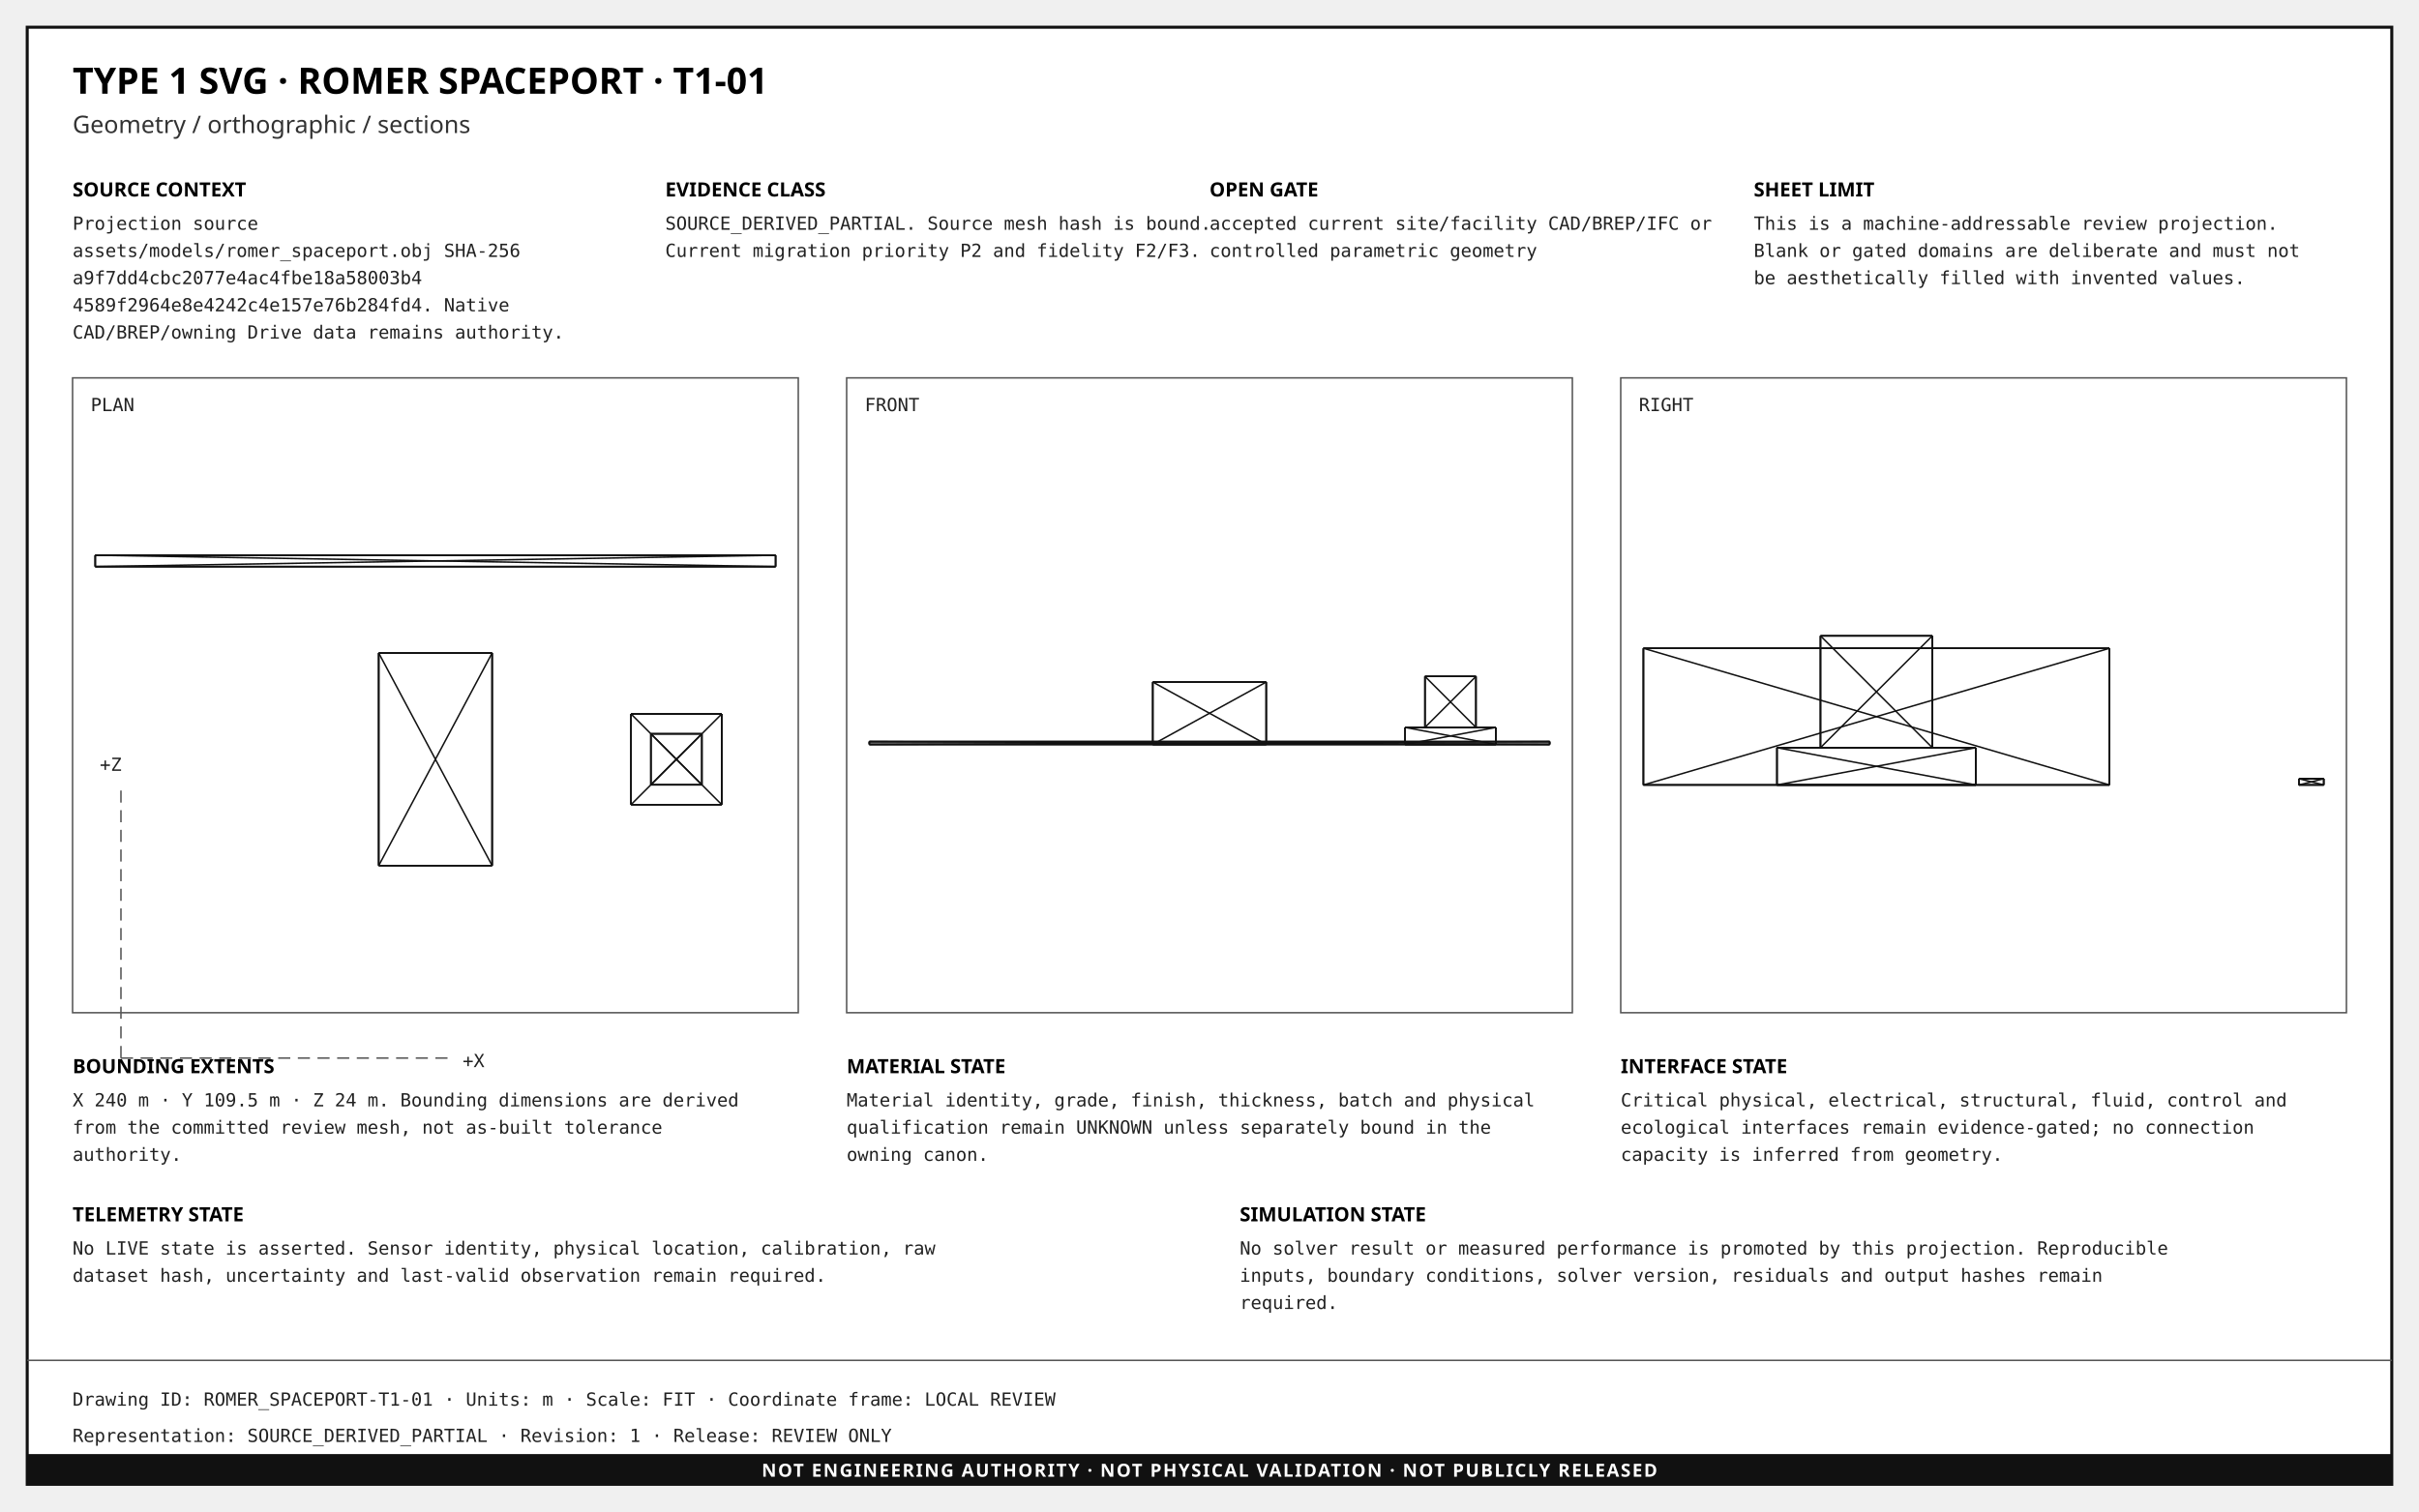
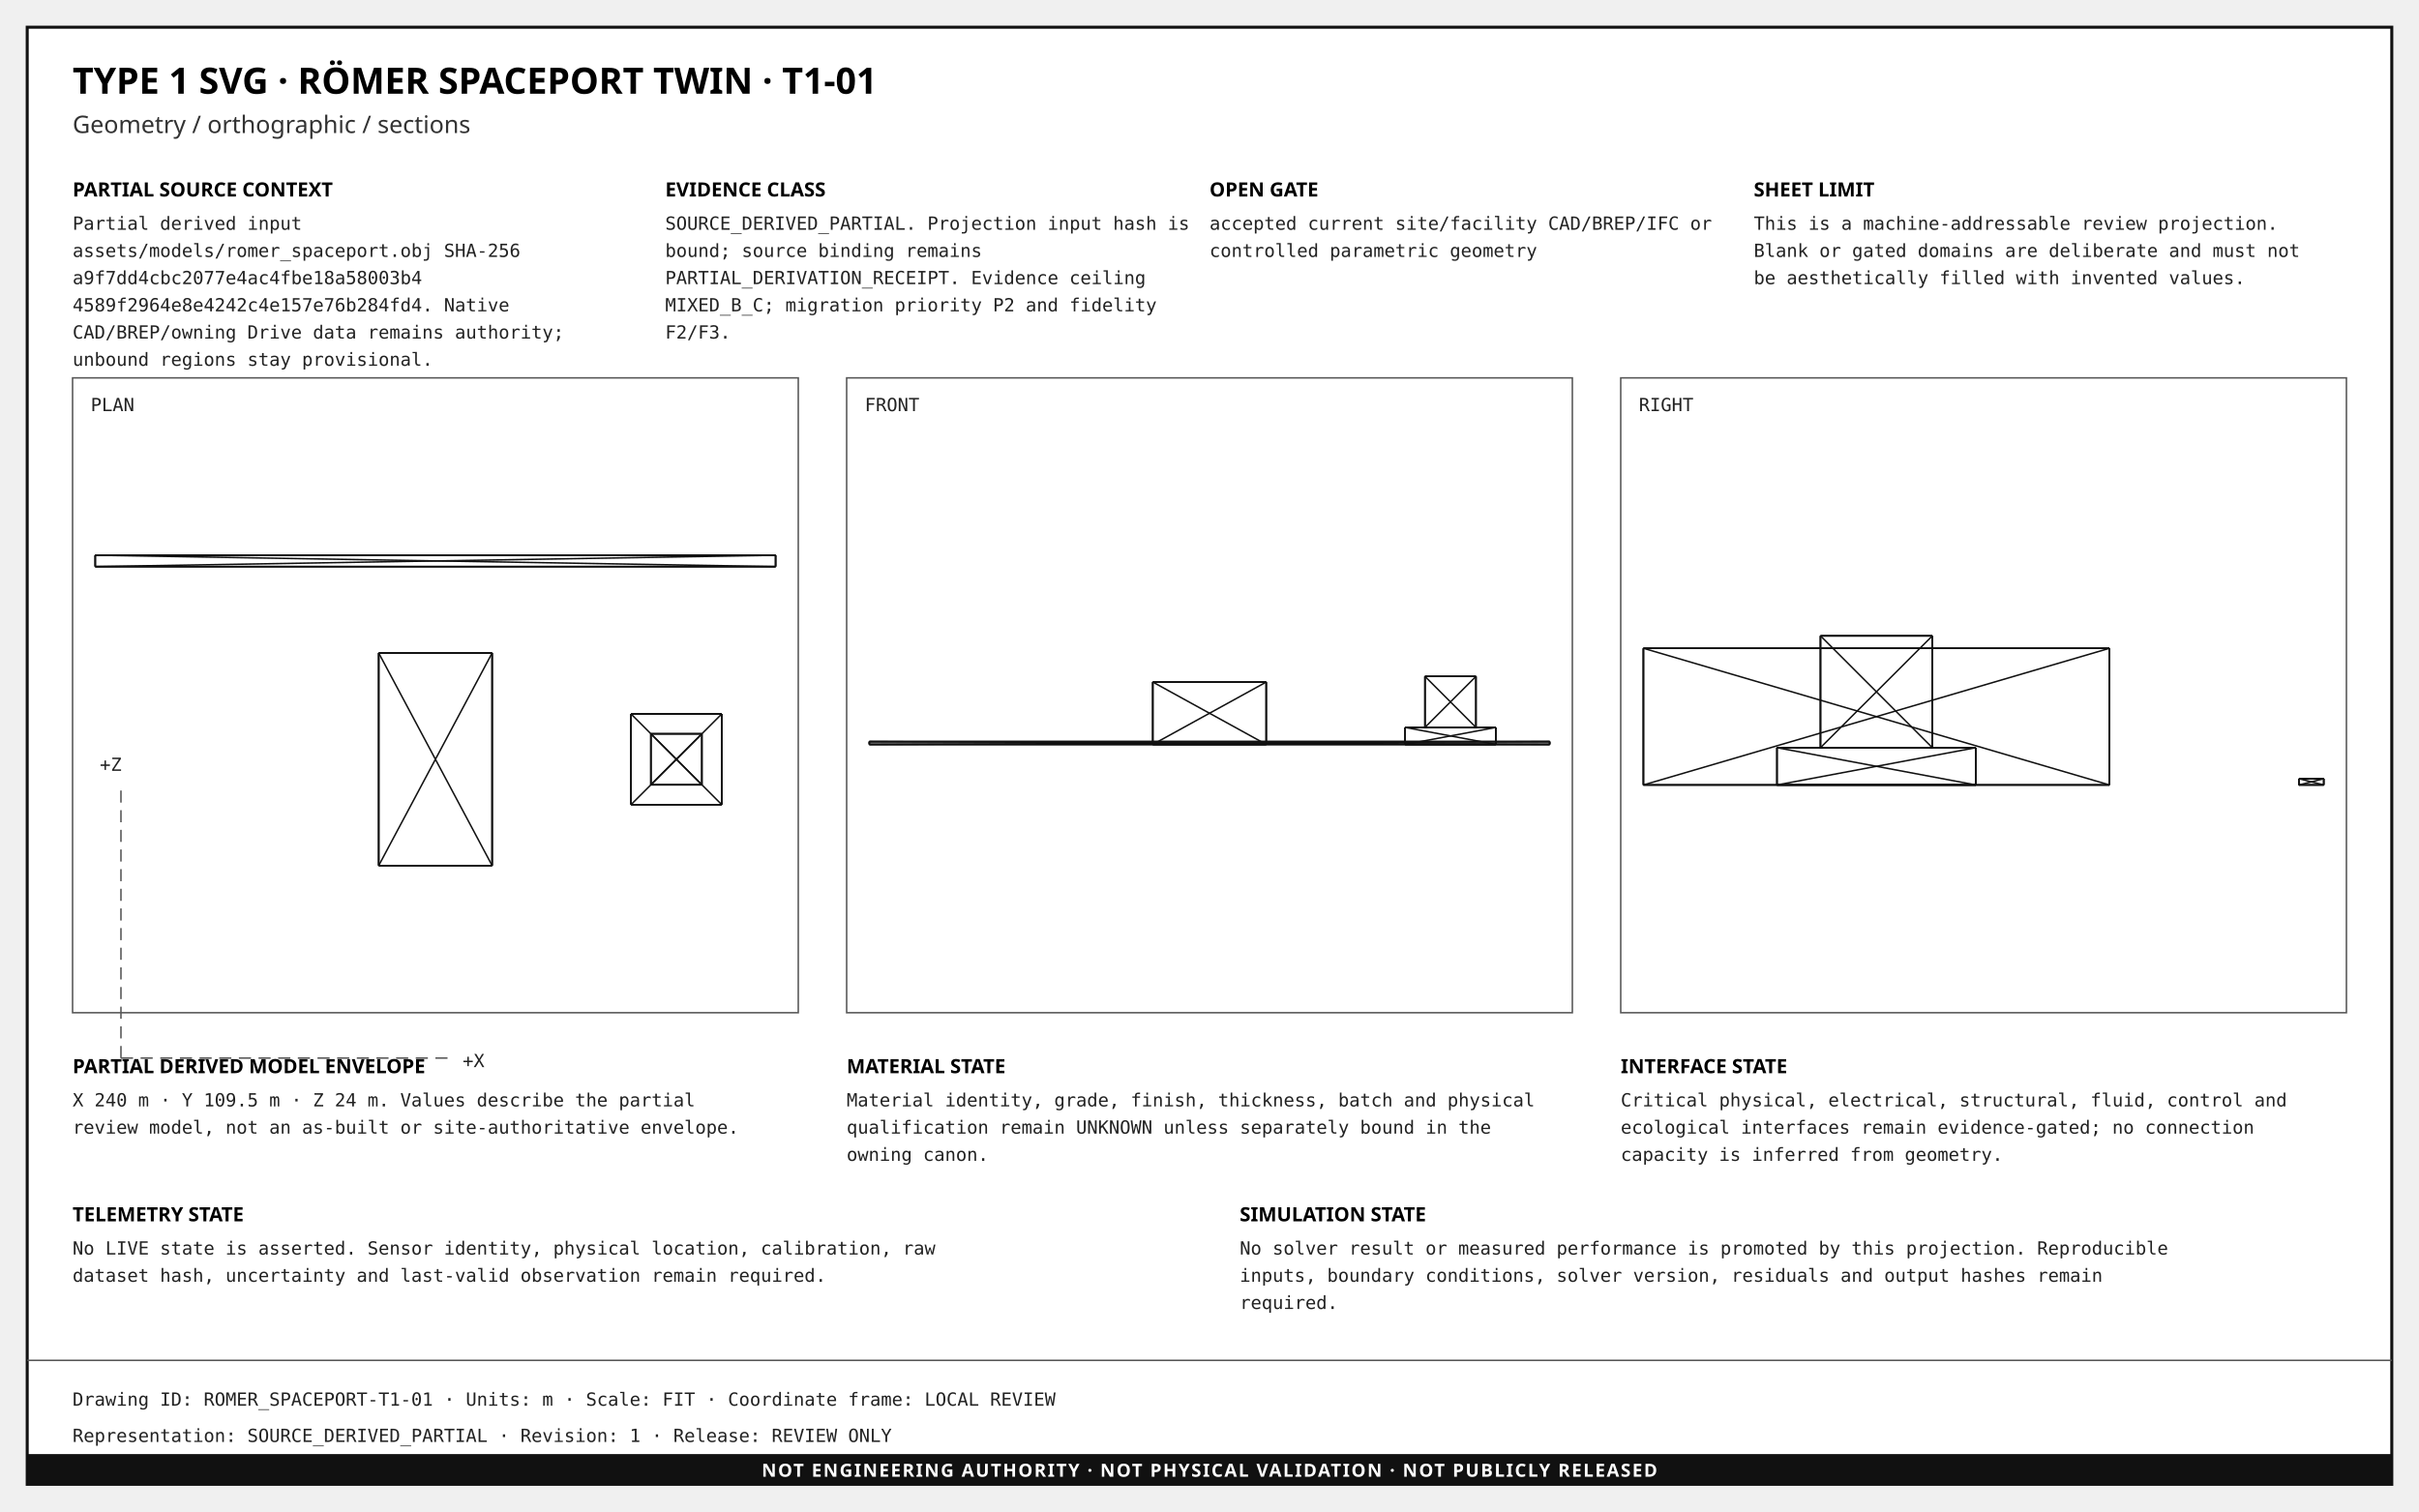
- <svg xmlns="http://www.w3.org/2000/svg" width="100%" height="auto" viewBox="0 0 1600 1000" preserveAspectRatio="xMidYMin meet" data-twin-id="romer_spaceport" data-drawing-id="ROMER_SPACEPORT-T1-01" data-representation-class="SOURCE_DERIVED_PARTIAL" data-release-state="REVIEW_ONLY_NOT_PUBLICLY_RELEASED">
-   <style>.sheet{fill:#fff;stroke:#111;stroke-width:2}.border,.viewbox{fill:none;stroke:#555;stroke-width:1}.geometry{stroke:#111;stroke-width:1;fill:none;vector-effect:non-scaling-stroke}.datum{stroke:#555;stroke-width:1;stroke-dasharray:8 5}.title{font:700 24px system-ui,sans-serif}.subtitle{font:16px system-ui,sans-serif;fill:#333}.section-title{font:700 13px system-ui,sans-serif}.body,.label{font:12px ui-monospace,monospace;fill:#222}.gate{fill:#111}.gate-text{font:700 12px system-ui,sans-serif;fill:#fff;letter-spacing:1px}</style>
+ <svg xmlns="http://www.w3.org/2000/svg" width="100%" height="auto" viewBox="0 0 1600 1000" preserveAspectRatio="xMidYMin meet" role="img" aria-labelledby="ROMER_SPACEPORT-T1-01-title ROMER_SPACEPORT-T1-01-desc" data-twin-id="romer_spaceport" data-drawing-id="ROMER_SPACEPORT-T1-01" data-representation-class="SOURCE_DERIVED_PARTIAL" data-package-kind="PARTIAL_SOURCE_REVIEW" data-evidence-ceiling="MIXED_B_C" data-source-binding-state="PARTIAL_DERIVATION_RECEIPT" data-dimension-authority="PARTIAL_DERIVED_MODEL_ENVELOPE_ONLY" data-type1-complete="false" data-release-eligible="false" data-release-state="REVIEW_ONLY_NOT_PUBLICLY_RELEASED">
+   <style>.sheet{fill:#fff;stroke:#111;stroke-width:2}.border,.viewbox{fill:none;stroke:#555;stroke-width:1}.geometry{stroke:#111;stroke-width:1;fill:none;vector-effect:non-scaling-stroke}.datum{stroke:#555;stroke-width:1;stroke-dasharray:8 5}.title{font:700 24px system-ui,sans-serif}.subtitle{font:16px system-ui,sans-serif;fill:#333}.section-title{font:700 13px system-ui,sans-serif}.body,.label{font:12px ui-monospace,monospace;fill:#222}.proxy-watermark{font:700 12px system-ui,sans-serif;fill:#111;letter-spacing:1.5px}.gate{fill:#111}.gate-text{font:700 12px system-ui,sans-serif;fill:#fff;letter-spacing:1px}</style>
  <g id="L00-SHEET" data-layer="L00-SHEET">
    <rect x="18" y="18" width="1564" height="964" class="sheet" />
-     <text x="48" y="62" class="title">TYPE 1 SVG · ROMER SPACEPORT · T1-01</text>
+     <text x="48" y="62" class="title">TYPE 1 SVG · RÖMER SPACEPORT TWIN · T1-01</text>
    <text x="48" y="88" class="subtitle">Geometry / orthographic / sections</text>
    <line x1="18" y1="900" x2="1582" y2="900" class="border" />
    <text x="48" y="930" class="body">Drawing ID: ROMER_SPACEPORT-T1-01 · Units: m · Scale: FIT · Coordinate frame: LOCAL REVIEW</text>
    <text x="48" y="954" class="body">Representation: SOURCE_DERIVED_PARTIAL · Revision: 1 · Release: REVIEW ONLY</text>
  </g>
  <g id="L10-CONTEXT" data-layer="L10-CONTEXT">
-     <text x="48" y="130" class="section-title">SOURCE CONTEXT</text>
-     <text x="48" y="152" class="body">Projection source</text>
+     <text x="48" y="130" class="section-title">PARTIAL SOURCE CONTEXT</text>
+     <text x="48" y="152" class="body">Partial derived input</text>
    <text x="48" y="170" class="body">assets/models/romer_spaceport.obj SHA-256</text>
    <text x="48" y="188" class="body">a9f7dd4cbc2077e4ac4fbe18a58003b4</text>
    <text x="48" y="206" class="body">4589f2964e8e4242c4e157e76b284fd4. Native</text>
-     <text x="48" y="224" class="body">CAD/BREP/owning Drive data remains authority.</text>
+     <text x="48" y="224" class="body">CAD/BREP/owning Drive data remains authority;</text>
+     <text x="48" y="242" class="body">unbound regions stay provisional.</text>
  </g>
  <g id="L20-AUTH-GEOMETRY" data-layer="L20-AUTH-GEOMETRY">

</g>
  <g id="L21-DERIVED-GEOMETRY" data-layer="L21-DERIVED-GEOMETRY">

</g>
  <g id="L22-PROVISIONAL-GEOMETRY" data-layer="L22-PROVISIONAL-GEOMETRY">
    <rect x="48" y="250" width="480" height="420" class="viewbox" />
    <text x="60" y="272" class="label">PLAN</text>
    <line id="ROMER_SPACEPORT-T1-01-PLAN-edge-0000" data-feature-id="EDGE-0000" x1="250.500" y1="572.656" x2="250.500" y2="572.656" class="geometry" />
    <line id="ROMER_SPACEPORT-T1-01-PLAN-edge-0001" data-feature-id="EDGE-0001" x1="250.500" y1="572.656" x2="250.500" y2="432.031" class="geometry" />
    <line id="ROMER_SPACEPORT-T1-01-PLAN-edge-0002" data-feature-id="EDGE-0002" x1="250.500" y1="572.656" x2="250.500" y2="432.031" class="geometry" />
    <line id="ROMER_SPACEPORT-T1-01-PLAN-edge-0003" data-feature-id="EDGE-0003" x1="250.500" y1="572.656" x2="250.500" y2="432.031" class="geometry" />
    <line id="ROMER_SPACEPORT-T1-01-PLAN-edge-0004" data-feature-id="EDGE-0004" x1="250.500" y1="432.031" x2="250.500" y2="432.031" class="geometry" />
    <line id="ROMER_SPACEPORT-T1-01-PLAN-edge-0005" data-feature-id="EDGE-0005" x1="250.500" y1="572.656" x2="325.500" y2="572.656" class="geometry" />
    <line id="ROMER_SPACEPORT-T1-01-PLAN-edge-0006" data-feature-id="EDGE-0006" x1="250.500" y1="572.656" x2="325.500" y2="572.656" class="geometry" />
    <line id="ROMER_SPACEPORT-T1-01-PLAN-edge-0007" data-feature-id="EDGE-0007" x1="250.500" y1="432.031" x2="325.500" y2="572.656" class="geometry" />
    <line id="ROMER_SPACEPORT-T1-01-PLAN-edge-0008" data-feature-id="EDGE-0008" x1="250.500" y1="572.656" x2="325.500" y2="572.656" class="geometry" />
    <line id="ROMER_SPACEPORT-T1-01-PLAN-edge-0009" data-feature-id="EDGE-0009" x1="325.500" y1="572.656" x2="325.500" y2="572.656" class="geometry" />
    <line id="ROMER_SPACEPORT-T1-01-PLAN-edge-0010" data-feature-id="EDGE-0010" x1="250.500" y1="432.031" x2="325.500" y2="432.031" class="geometry" />
    <line id="ROMER_SPACEPORT-T1-01-PLAN-edge-0011" data-feature-id="EDGE-0011" x1="325.500" y1="572.656" x2="325.500" y2="432.031" class="geometry" />
    <line id="ROMER_SPACEPORT-T1-01-PLAN-edge-0012" data-feature-id="EDGE-0012" x1="325.500" y1="572.656" x2="325.500" y2="432.031" class="geometry" />
    <line id="ROMER_SPACEPORT-T1-01-PLAN-edge-0013" data-feature-id="EDGE-0013" x1="250.500" y1="572.656" x2="325.500" y2="432.031" class="geometry" />
    <line id="ROMER_SPACEPORT-T1-01-PLAN-edge-0014" data-feature-id="EDGE-0014" x1="250.500" y1="432.031" x2="325.500" y2="432.031" class="geometry" />
    <line id="ROMER_SPACEPORT-T1-01-PLAN-edge-0015" data-feature-id="EDGE-0015" x1="250.500" y1="432.031" x2="325.500" y2="432.031" class="geometry" />
    <line id="ROMER_SPACEPORT-T1-01-PLAN-edge-0016" data-feature-id="EDGE-0016" x1="325.500" y1="572.656" x2="325.500" y2="432.031" class="geometry" />
    <line id="ROMER_SPACEPORT-T1-01-PLAN-edge-0017" data-feature-id="EDGE-0017" x1="325.500" y1="432.031" x2="325.500" y2="432.031" class="geometry" />
    <line id="ROMER_SPACEPORT-T1-01-PLAN-edge-0018" data-feature-id="EDGE-0018" x1="417.375" y1="532.344" x2="417.375" y2="532.344" class="geometry" />
    <line id="ROMER_SPACEPORT-T1-01-PLAN-edge-0019" data-feature-id="EDGE-0019" x1="417.375" y1="532.344" x2="417.375" y2="472.344" class="geometry" />
    <line id="ROMER_SPACEPORT-T1-01-PLAN-edge-0020" data-feature-id="EDGE-0020" x1="417.375" y1="532.344" x2="417.375" y2="472.344" class="geometry" />
    <line id="ROMER_SPACEPORT-T1-01-PLAN-edge-0021" data-feature-id="EDGE-0021" x1="417.375" y1="532.344" x2="417.375" y2="472.344" class="geometry" />
    <line id="ROMER_SPACEPORT-T1-01-PLAN-edge-0022" data-feature-id="EDGE-0022" x1="417.375" y1="472.344" x2="417.375" y2="472.344" class="geometry" />
    <line id="ROMER_SPACEPORT-T1-01-PLAN-edge-0023" data-feature-id="EDGE-0023" x1="417.375" y1="532.344" x2="477.375" y2="532.344" class="geometry" />
    <line id="ROMER_SPACEPORT-T1-01-PLAN-edge-0024" data-feature-id="EDGE-0024" x1="417.375" y1="532.344" x2="477.375" y2="532.344" class="geometry" />
    <line id="ROMER_SPACEPORT-T1-01-PLAN-edge-0025" data-feature-id="EDGE-0025" x1="417.375" y1="472.344" x2="477.375" y2="532.344" class="geometry" />
    <line id="ROMER_SPACEPORT-T1-01-PLAN-edge-0026" data-feature-id="EDGE-0026" x1="417.375" y1="532.344" x2="477.375" y2="532.344" class="geometry" />
    <line id="ROMER_SPACEPORT-T1-01-PLAN-edge-0027" data-feature-id="EDGE-0027" x1="477.375" y1="532.344" x2="477.375" y2="532.344" class="geometry" />
    <line id="ROMER_SPACEPORT-T1-01-PLAN-edge-0028" data-feature-id="EDGE-0028" x1="417.375" y1="472.344" x2="477.375" y2="472.344" class="geometry" />
    <line id="ROMER_SPACEPORT-T1-01-PLAN-edge-0029" data-feature-id="EDGE-0029" x1="477.375" y1="532.344" x2="477.375" y2="472.344" class="geometry" />
    <line id="ROMER_SPACEPORT-T1-01-PLAN-edge-0030" data-feature-id="EDGE-0030" x1="477.375" y1="532.344" x2="477.375" y2="472.344" class="geometry" />
    <line id="ROMER_SPACEPORT-T1-01-PLAN-edge-0031" data-feature-id="EDGE-0031" x1="417.375" y1="532.344" x2="477.375" y2="472.344" class="geometry" />
    <line id="ROMER_SPACEPORT-T1-01-PLAN-edge-0032" data-feature-id="EDGE-0032" x1="417.375" y1="472.344" x2="477.375" y2="472.344" class="geometry" />
    <line id="ROMER_SPACEPORT-T1-01-PLAN-edge-0033" data-feature-id="EDGE-0033" x1="417.375" y1="472.344" x2="477.375" y2="472.344" class="geometry" />
    <line id="ROMER_SPACEPORT-T1-01-PLAN-edge-0034" data-feature-id="EDGE-0034" x1="477.375" y1="532.344" x2="477.375" y2="472.344" class="geometry" />
    <line id="ROMER_SPACEPORT-T1-01-PLAN-edge-0035" data-feature-id="EDGE-0035" x1="477.375" y1="472.344" x2="477.375" y2="472.344" class="geometry" />
    <line id="ROMER_SPACEPORT-T1-01-PLAN-edge-0036" data-feature-id="EDGE-0036" x1="430.500" y1="519.219" x2="430.500" y2="519.219" class="geometry" />
    <line id="ROMER_SPACEPORT-T1-01-PLAN-edge-0037" data-feature-id="EDGE-0037" x1="430.500" y1="519.219" x2="430.500" y2="485.469" class="geometry" />
    <line id="ROMER_SPACEPORT-T1-01-PLAN-edge-0038" data-feature-id="EDGE-0038" x1="430.500" y1="519.219" x2="430.500" y2="485.469" class="geometry" />
    <line id="ROMER_SPACEPORT-T1-01-PLAN-edge-0039" data-feature-id="EDGE-0039" x1="430.500" y1="519.219" x2="430.500" y2="485.469" class="geometry" />
    <line id="ROMER_SPACEPORT-T1-01-PLAN-edge-0040" data-feature-id="EDGE-0040" x1="430.500" y1="485.469" x2="430.500" y2="485.469" class="geometry" />
    <line id="ROMER_SPACEPORT-T1-01-PLAN-edge-0041" data-feature-id="EDGE-0041" x1="430.500" y1="519.219" x2="464.250" y2="519.219" class="geometry" />
    <line id="ROMER_SPACEPORT-T1-01-PLAN-edge-0042" data-feature-id="EDGE-0042" x1="430.500" y1="519.219" x2="464.250" y2="519.219" class="geometry" />
    <line id="ROMER_SPACEPORT-T1-01-PLAN-edge-0043" data-feature-id="EDGE-0043" x1="430.500" y1="485.469" x2="464.250" y2="519.219" class="geometry" />
    <line id="ROMER_SPACEPORT-T1-01-PLAN-edge-0044" data-feature-id="EDGE-0044" x1="430.500" y1="519.219" x2="464.250" y2="519.219" class="geometry" />
    <line id="ROMER_SPACEPORT-T1-01-PLAN-edge-0045" data-feature-id="EDGE-0045" x1="464.250" y1="519.219" x2="464.250" y2="519.219" class="geometry" />
    <line id="ROMER_SPACEPORT-T1-01-PLAN-edge-0046" data-feature-id="EDGE-0046" x1="430.500" y1="485.469" x2="464.250" y2="485.469" class="geometry" />
    <line id="ROMER_SPACEPORT-T1-01-PLAN-edge-0047" data-feature-id="EDGE-0047" x1="464.250" y1="519.219" x2="464.250" y2="485.469" class="geometry" />
    <line id="ROMER_SPACEPORT-T1-01-PLAN-edge-0048" data-feature-id="EDGE-0048" x1="464.250" y1="519.219" x2="464.250" y2="485.469" class="geometry" />
    <line id="ROMER_SPACEPORT-T1-01-PLAN-edge-0049" data-feature-id="EDGE-0049" x1="430.500" y1="519.219" x2="464.250" y2="485.469" class="geometry" />
    <line id="ROMER_SPACEPORT-T1-01-PLAN-edge-0050" data-feature-id="EDGE-0050" x1="430.500" y1="485.469" x2="464.250" y2="485.469" class="geometry" />
    <line id="ROMER_SPACEPORT-T1-01-PLAN-edge-0051" data-feature-id="EDGE-0051" x1="430.500" y1="485.469" x2="464.250" y2="485.469" class="geometry" />
    <line id="ROMER_SPACEPORT-T1-01-PLAN-edge-0052" data-feature-id="EDGE-0052" x1="464.250" y1="519.219" x2="464.250" y2="485.469" class="geometry" />
    <line id="ROMER_SPACEPORT-T1-01-PLAN-edge-0053" data-feature-id="EDGE-0053" x1="464.250" y1="485.469" x2="464.250" y2="485.469" class="geometry" />
    <line id="ROMER_SPACEPORT-T1-01-PLAN-edge-0054" data-feature-id="EDGE-0054" x1="63.000" y1="374.844" x2="63.000" y2="374.844" class="geometry" />
    <line id="ROMER_SPACEPORT-T1-01-PLAN-edge-0055" data-feature-id="EDGE-0055" x1="63.000" y1="374.844" x2="63.000" y2="367.344" class="geometry" />
    <line id="ROMER_SPACEPORT-T1-01-PLAN-edge-0056" data-feature-id="EDGE-0056" x1="63.000" y1="374.844" x2="63.000" y2="367.344" class="geometry" />
    <line id="ROMER_SPACEPORT-T1-01-PLAN-edge-0057" data-feature-id="EDGE-0057" x1="63.000" y1="374.844" x2="63.000" y2="367.344" class="geometry" />
    <line id="ROMER_SPACEPORT-T1-01-PLAN-edge-0058" data-feature-id="EDGE-0058" x1="63.000" y1="367.344" x2="63.000" y2="367.344" class="geometry" />
    <line id="ROMER_SPACEPORT-T1-01-PLAN-edge-0059" data-feature-id="EDGE-0059" x1="63.000" y1="374.844" x2="513.000" y2="374.844" class="geometry" />
    <line id="ROMER_SPACEPORT-T1-01-PLAN-edge-0060" data-feature-id="EDGE-0060" x1="63.000" y1="374.844" x2="513.000" y2="374.844" class="geometry" />
    <line id="ROMER_SPACEPORT-T1-01-PLAN-edge-0061" data-feature-id="EDGE-0061" x1="63.000" y1="367.344" x2="513.000" y2="374.844" class="geometry" />
    <line id="ROMER_SPACEPORT-T1-01-PLAN-edge-0062" data-feature-id="EDGE-0062" x1="63.000" y1="374.844" x2="513.000" y2="374.844" class="geometry" />
    <line id="ROMER_SPACEPORT-T1-01-PLAN-edge-0063" data-feature-id="EDGE-0063" x1="513.000" y1="374.844" x2="513.000" y2="374.844" class="geometry" />
    <line id="ROMER_SPACEPORT-T1-01-PLAN-edge-0064" data-feature-id="EDGE-0064" x1="63.000" y1="367.344" x2="513.000" y2="367.344" class="geometry" />
    <line id="ROMER_SPACEPORT-T1-01-PLAN-edge-0065" data-feature-id="EDGE-0065" x1="513.000" y1="374.844" x2="513.000" y2="367.344" class="geometry" />
    <line id="ROMER_SPACEPORT-T1-01-PLAN-edge-0066" data-feature-id="EDGE-0066" x1="513.000" y1="374.844" x2="513.000" y2="367.344" class="geometry" />
    <line id="ROMER_SPACEPORT-T1-01-PLAN-edge-0067" data-feature-id="EDGE-0067" x1="63.000" y1="374.844" x2="513.000" y2="367.344" class="geometry" />
    <line id="ROMER_SPACEPORT-T1-01-PLAN-edge-0068" data-feature-id="EDGE-0068" x1="63.000" y1="367.344" x2="513.000" y2="367.344" class="geometry" />
    <line id="ROMER_SPACEPORT-T1-01-PLAN-edge-0069" data-feature-id="EDGE-0069" x1="63.000" y1="367.344" x2="513.000" y2="367.344" class="geometry" />
    <line id="ROMER_SPACEPORT-T1-01-PLAN-edge-0070" data-feature-id="EDGE-0070" x1="513.000" y1="374.844" x2="513.000" y2="367.344" class="geometry" />
    <line id="ROMER_SPACEPORT-T1-01-PLAN-edge-0071" data-feature-id="EDGE-0071" x1="513.000" y1="367.344" x2="513.000" y2="367.344" class="geometry" />
    <rect x="560" y="250" width="480" height="420" class="viewbox" />
    <text x="572" y="272" class="label">FRONT</text>
    <line id="ROMER_SPACEPORT-T1-01-FRONT-edge-0000" data-feature-id="EDGE-0000" x1="762.500" y1="492.500" x2="762.500" y2="451.250" class="geometry" />
    <line id="ROMER_SPACEPORT-T1-01-FRONT-edge-0001" data-feature-id="EDGE-0001" x1="762.500" y1="492.500" x2="762.500" y2="492.500" class="geometry" />
    <line id="ROMER_SPACEPORT-T1-01-FRONT-edge-0002" data-feature-id="EDGE-0002" x1="762.500" y1="492.500" x2="762.500" y2="451.250" class="geometry" />
    <line id="ROMER_SPACEPORT-T1-01-FRONT-edge-0003" data-feature-id="EDGE-0003" x1="762.500" y1="451.250" x2="762.500" y2="451.250" class="geometry" />
    <line id="ROMER_SPACEPORT-T1-01-FRONT-edge-0004" data-feature-id="EDGE-0004" x1="762.500" y1="492.500" x2="762.500" y2="451.250" class="geometry" />
    <line id="ROMER_SPACEPORT-T1-01-FRONT-edge-0005" data-feature-id="EDGE-0005" x1="762.500" y1="492.500" x2="837.500" y2="492.500" class="geometry" />
    <line id="ROMER_SPACEPORT-T1-01-FRONT-edge-0006" data-feature-id="EDGE-0006" x1="762.500" y1="451.250" x2="837.500" y2="492.500" class="geometry" />
    <line id="ROMER_SPACEPORT-T1-01-FRONT-edge-0007" data-feature-id="EDGE-0007" x1="762.500" y1="492.500" x2="837.500" y2="492.500" class="geometry" />
    <line id="ROMER_SPACEPORT-T1-01-FRONT-edge-0008" data-feature-id="EDGE-0008" x1="762.500" y1="451.250" x2="837.500" y2="451.250" class="geometry" />
    <line id="ROMER_SPACEPORT-T1-01-FRONT-edge-0009" data-feature-id="EDGE-0009" x1="837.500" y1="492.500" x2="837.500" y2="451.250" class="geometry" />
    <line id="ROMER_SPACEPORT-T1-01-FRONT-edge-0010" data-feature-id="EDGE-0010" x1="762.500" y1="492.500" x2="837.500" y2="492.500" class="geometry" />
    <line id="ROMER_SPACEPORT-T1-01-FRONT-edge-0011" data-feature-id="EDGE-0011" x1="837.500" y1="492.500" x2="837.500" y2="492.500" class="geometry" />
    <line id="ROMER_SPACEPORT-T1-01-FRONT-edge-0012" data-feature-id="EDGE-0012" x1="837.500" y1="451.250" x2="837.500" y2="492.500" class="geometry" />
    <line id="ROMER_SPACEPORT-T1-01-FRONT-edge-0013" data-feature-id="EDGE-0013" x1="762.500" y1="451.250" x2="837.500" y2="451.250" class="geometry" />
    <line id="ROMER_SPACEPORT-T1-01-FRONT-edge-0014" data-feature-id="EDGE-0014" x1="762.500" y1="492.500" x2="837.500" y2="451.250" class="geometry" />
    <line id="ROMER_SPACEPORT-T1-01-FRONT-edge-0015" data-feature-id="EDGE-0015" x1="762.500" y1="451.250" x2="837.500" y2="451.250" class="geometry" />
    <line id="ROMER_SPACEPORT-T1-01-FRONT-edge-0016" data-feature-id="EDGE-0016" x1="837.500" y1="451.250" x2="837.500" y2="451.250" class="geometry" />
    <line id="ROMER_SPACEPORT-T1-01-FRONT-edge-0017" data-feature-id="EDGE-0017" x1="837.500" y1="492.500" x2="837.500" y2="451.250" class="geometry" />
    <line id="ROMER_SPACEPORT-T1-01-FRONT-edge-0018" data-feature-id="EDGE-0018" x1="929.375" y1="492.500" x2="929.375" y2="481.250" class="geometry" />
    <line id="ROMER_SPACEPORT-T1-01-FRONT-edge-0019" data-feature-id="EDGE-0019" x1="929.375" y1="492.500" x2="929.375" y2="492.500" class="geometry" />
    <line id="ROMER_SPACEPORT-T1-01-FRONT-edge-0020" data-feature-id="EDGE-0020" x1="929.375" y1="492.500" x2="929.375" y2="481.250" class="geometry" />
    <line id="ROMER_SPACEPORT-T1-01-FRONT-edge-0021" data-feature-id="EDGE-0021" x1="929.375" y1="481.250" x2="929.375" y2="481.250" class="geometry" />
    <line id="ROMER_SPACEPORT-T1-01-FRONT-edge-0022" data-feature-id="EDGE-0022" x1="929.375" y1="492.500" x2="929.375" y2="481.250" class="geometry" />
    <line id="ROMER_SPACEPORT-T1-01-FRONT-edge-0023" data-feature-id="EDGE-0023" x1="929.375" y1="492.500" x2="989.375" y2="492.500" class="geometry" />
    <line id="ROMER_SPACEPORT-T1-01-FRONT-edge-0024" data-feature-id="EDGE-0024" x1="929.375" y1="481.250" x2="989.375" y2="492.500" class="geometry" />
    <line id="ROMER_SPACEPORT-T1-01-FRONT-edge-0025" data-feature-id="EDGE-0025" x1="929.375" y1="492.500" x2="989.375" y2="492.500" class="geometry" />
    <line id="ROMER_SPACEPORT-T1-01-FRONT-edge-0026" data-feature-id="EDGE-0026" x1="929.375" y1="481.250" x2="989.375" y2="481.250" class="geometry" />
    <line id="ROMER_SPACEPORT-T1-01-FRONT-edge-0027" data-feature-id="EDGE-0027" x1="989.375" y1="492.500" x2="989.375" y2="481.250" class="geometry" />
    <line id="ROMER_SPACEPORT-T1-01-FRONT-edge-0028" data-feature-id="EDGE-0028" x1="929.375" y1="492.500" x2="989.375" y2="492.500" class="geometry" />
    <line id="ROMER_SPACEPORT-T1-01-FRONT-edge-0029" data-feature-id="EDGE-0029" x1="989.375" y1="492.500" x2="989.375" y2="492.500" class="geometry" />
    <line id="ROMER_SPACEPORT-T1-01-FRONT-edge-0030" data-feature-id="EDGE-0030" x1="989.375" y1="481.250" x2="989.375" y2="492.500" class="geometry" />
    <line id="ROMER_SPACEPORT-T1-01-FRONT-edge-0031" data-feature-id="EDGE-0031" x1="929.375" y1="481.250" x2="989.375" y2="481.250" class="geometry" />
    <line id="ROMER_SPACEPORT-T1-01-FRONT-edge-0032" data-feature-id="EDGE-0032" x1="929.375" y1="492.500" x2="989.375" y2="481.250" class="geometry" />
    <line id="ROMER_SPACEPORT-T1-01-FRONT-edge-0033" data-feature-id="EDGE-0033" x1="929.375" y1="481.250" x2="989.375" y2="481.250" class="geometry" />
    <line id="ROMER_SPACEPORT-T1-01-FRONT-edge-0034" data-feature-id="EDGE-0034" x1="989.375" y1="481.250" x2="989.375" y2="481.250" class="geometry" />
    <line id="ROMER_SPACEPORT-T1-01-FRONT-edge-0035" data-feature-id="EDGE-0035" x1="989.375" y1="492.500" x2="989.375" y2="481.250" class="geometry" />
    <line id="ROMER_SPACEPORT-T1-01-FRONT-edge-0036" data-feature-id="EDGE-0036" x1="942.500" y1="481.250" x2="942.500" y2="447.500" class="geometry" />
    <line id="ROMER_SPACEPORT-T1-01-FRONT-edge-0037" data-feature-id="EDGE-0037" x1="942.500" y1="481.250" x2="942.500" y2="481.250" class="geometry" />
    <line id="ROMER_SPACEPORT-T1-01-FRONT-edge-0038" data-feature-id="EDGE-0038" x1="942.500" y1="481.250" x2="942.500" y2="447.500" class="geometry" />
    <line id="ROMER_SPACEPORT-T1-01-FRONT-edge-0039" data-feature-id="EDGE-0039" x1="942.500" y1="447.500" x2="942.500" y2="447.500" class="geometry" />
    <line id="ROMER_SPACEPORT-T1-01-FRONT-edge-0040" data-feature-id="EDGE-0040" x1="942.500" y1="481.250" x2="942.500" y2="447.500" class="geometry" />
    <line id="ROMER_SPACEPORT-T1-01-FRONT-edge-0041" data-feature-id="EDGE-0041" x1="942.500" y1="481.250" x2="976.250" y2="481.250" class="geometry" />
    <line id="ROMER_SPACEPORT-T1-01-FRONT-edge-0042" data-feature-id="EDGE-0042" x1="942.500" y1="447.500" x2="976.250" y2="481.250" class="geometry" />
    <line id="ROMER_SPACEPORT-T1-01-FRONT-edge-0043" data-feature-id="EDGE-0043" x1="942.500" y1="481.250" x2="976.250" y2="481.250" class="geometry" />
    <line id="ROMER_SPACEPORT-T1-01-FRONT-edge-0044" data-feature-id="EDGE-0044" x1="942.500" y1="447.500" x2="976.250" y2="447.500" class="geometry" />
    <line id="ROMER_SPACEPORT-T1-01-FRONT-edge-0045" data-feature-id="EDGE-0045" x1="976.250" y1="481.250" x2="976.250" y2="447.500" class="geometry" />
    <line id="ROMER_SPACEPORT-T1-01-FRONT-edge-0046" data-feature-id="EDGE-0046" x1="942.500" y1="481.250" x2="976.250" y2="481.250" class="geometry" />
    <line id="ROMER_SPACEPORT-T1-01-FRONT-edge-0047" data-feature-id="EDGE-0047" x1="976.250" y1="481.250" x2="976.250" y2="481.250" class="geometry" />
    <line id="ROMER_SPACEPORT-T1-01-FRONT-edge-0048" data-feature-id="EDGE-0048" x1="976.250" y1="447.500" x2="976.250" y2="481.250" class="geometry" />
    <line id="ROMER_SPACEPORT-T1-01-FRONT-edge-0049" data-feature-id="EDGE-0049" x1="942.500" y1="447.500" x2="976.250" y2="447.500" class="geometry" />
    <line id="ROMER_SPACEPORT-T1-01-FRONT-edge-0050" data-feature-id="EDGE-0050" x1="942.500" y1="481.250" x2="976.250" y2="447.500" class="geometry" />
    <line id="ROMER_SPACEPORT-T1-01-FRONT-edge-0051" data-feature-id="EDGE-0051" x1="942.500" y1="447.500" x2="976.250" y2="447.500" class="geometry" />
    <line id="ROMER_SPACEPORT-T1-01-FRONT-edge-0052" data-feature-id="EDGE-0052" x1="976.250" y1="447.500" x2="976.250" y2="447.500" class="geometry" />
    <line id="ROMER_SPACEPORT-T1-01-FRONT-edge-0053" data-feature-id="EDGE-0053" x1="976.250" y1="481.250" x2="976.250" y2="447.500" class="geometry" />
    <line id="ROMER_SPACEPORT-T1-01-FRONT-edge-0054" data-feature-id="EDGE-0054" x1="575.000" y1="492.500" x2="575.000" y2="490.625" class="geometry" />
    <line id="ROMER_SPACEPORT-T1-01-FRONT-edge-0055" data-feature-id="EDGE-0055" x1="575.000" y1="492.500" x2="575.000" y2="492.500" class="geometry" />
    <line id="ROMER_SPACEPORT-T1-01-FRONT-edge-0056" data-feature-id="EDGE-0056" x1="575.000" y1="492.500" x2="575.000" y2="490.625" class="geometry" />
    <line id="ROMER_SPACEPORT-T1-01-FRONT-edge-0057" data-feature-id="EDGE-0057" x1="575.000" y1="490.625" x2="575.000" y2="490.625" class="geometry" />
    <line id="ROMER_SPACEPORT-T1-01-FRONT-edge-0058" data-feature-id="EDGE-0058" x1="575.000" y1="492.500" x2="575.000" y2="490.625" class="geometry" />
    <line id="ROMER_SPACEPORT-T1-01-FRONT-edge-0059" data-feature-id="EDGE-0059" x1="575.000" y1="492.500" x2="1025.000" y2="492.500" class="geometry" />
    <line id="ROMER_SPACEPORT-T1-01-FRONT-edge-0060" data-feature-id="EDGE-0060" x1="575.000" y1="490.625" x2="1025.000" y2="492.500" class="geometry" />
    <line id="ROMER_SPACEPORT-T1-01-FRONT-edge-0061" data-feature-id="EDGE-0061" x1="575.000" y1="492.500" x2="1025.000" y2="492.500" class="geometry" />
    <line id="ROMER_SPACEPORT-T1-01-FRONT-edge-0062" data-feature-id="EDGE-0062" x1="575.000" y1="490.625" x2="1025.000" y2="490.625" class="geometry" />
    <line id="ROMER_SPACEPORT-T1-01-FRONT-edge-0063" data-feature-id="EDGE-0063" x1="1025.000" y1="492.500" x2="1025.000" y2="490.625" class="geometry" />
    <line id="ROMER_SPACEPORT-T1-01-FRONT-edge-0064" data-feature-id="EDGE-0064" x1="575.000" y1="492.500" x2="1025.000" y2="492.500" class="geometry" />
    <line id="ROMER_SPACEPORT-T1-01-FRONT-edge-0065" data-feature-id="EDGE-0065" x1="1025.000" y1="492.500" x2="1025.000" y2="492.500" class="geometry" />
    <line id="ROMER_SPACEPORT-T1-01-FRONT-edge-0066" data-feature-id="EDGE-0066" x1="1025.000" y1="490.625" x2="1025.000" y2="492.500" class="geometry" />
    <line id="ROMER_SPACEPORT-T1-01-FRONT-edge-0067" data-feature-id="EDGE-0067" x1="575.000" y1="490.625" x2="1025.000" y2="490.625" class="geometry" />
    <line id="ROMER_SPACEPORT-T1-01-FRONT-edge-0068" data-feature-id="EDGE-0068" x1="575.000" y1="492.500" x2="1025.000" y2="490.625" class="geometry" />
    <line id="ROMER_SPACEPORT-T1-01-FRONT-edge-0069" data-feature-id="EDGE-0069" x1="575.000" y1="490.625" x2="1025.000" y2="490.625" class="geometry" />
    <line id="ROMER_SPACEPORT-T1-01-FRONT-edge-0070" data-feature-id="EDGE-0070" x1="1025.000" y1="490.625" x2="1025.000" y2="490.625" class="geometry" />
    <line id="ROMER_SPACEPORT-T1-01-FRONT-edge-0071" data-feature-id="EDGE-0071" x1="1025.000" y1="492.500" x2="1025.000" y2="490.625" class="geometry" />
    <rect x="1072" y="250" width="480" height="420" class="viewbox" />
    <text x="1084" y="272" class="label">RIGHT</text>
    <line id="ROMER_SPACEPORT-T1-01-RIGHT-edge-0000" data-feature-id="EDGE-0000" x1="1087.000" y1="519.315" x2="1087.000" y2="428.904" class="geometry" />
    <line id="ROMER_SPACEPORT-T1-01-RIGHT-edge-0001" data-feature-id="EDGE-0001" x1="1087.000" y1="519.315" x2="1395.219" y2="519.315" class="geometry" />
    <line id="ROMER_SPACEPORT-T1-01-RIGHT-edge-0002" data-feature-id="EDGE-0002" x1="1087.000" y1="519.315" x2="1395.219" y2="428.904" class="geometry" />
    <line id="ROMER_SPACEPORT-T1-01-RIGHT-edge-0003" data-feature-id="EDGE-0003" x1="1087.000" y1="428.904" x2="1395.219" y2="428.904" class="geometry" />
    <line id="ROMER_SPACEPORT-T1-01-RIGHT-edge-0004" data-feature-id="EDGE-0004" x1="1395.219" y1="519.315" x2="1395.219" y2="428.904" class="geometry" />
    <line id="ROMER_SPACEPORT-T1-01-RIGHT-edge-0005" data-feature-id="EDGE-0005" x1="1087.000" y1="519.315" x2="1087.000" y2="519.315" class="geometry" />
    <line id="ROMER_SPACEPORT-T1-01-RIGHT-edge-0006" data-feature-id="EDGE-0006" x1="1087.000" y1="428.904" x2="1087.000" y2="519.315" class="geometry" />
    <line id="ROMER_SPACEPORT-T1-01-RIGHT-edge-0007" data-feature-id="EDGE-0007" x1="1395.219" y1="519.315" x2="1087.000" y2="519.315" class="geometry" />
    <line id="ROMER_SPACEPORT-T1-01-RIGHT-edge-0008" data-feature-id="EDGE-0008" x1="1087.000" y1="428.904" x2="1087.000" y2="428.904" class="geometry" />
    <line id="ROMER_SPACEPORT-T1-01-RIGHT-edge-0009" data-feature-id="EDGE-0009" x1="1087.000" y1="519.315" x2="1087.000" y2="428.904" class="geometry" />
    <line id="ROMER_SPACEPORT-T1-01-RIGHT-edge-0010" data-feature-id="EDGE-0010" x1="1395.219" y1="519.315" x2="1395.219" y2="519.315" class="geometry" />
    <line id="ROMER_SPACEPORT-T1-01-RIGHT-edge-0011" data-feature-id="EDGE-0011" x1="1087.000" y1="519.315" x2="1395.219" y2="519.315" class="geometry" />
    <line id="ROMER_SPACEPORT-T1-01-RIGHT-edge-0012" data-feature-id="EDGE-0012" x1="1087.000" y1="428.904" x2="1395.219" y2="519.315" class="geometry" />
    <line id="ROMER_SPACEPORT-T1-01-RIGHT-edge-0013" data-feature-id="EDGE-0013" x1="1087.000" y1="428.904" x2="1395.219" y2="428.904" class="geometry" />
    <line id="ROMER_SPACEPORT-T1-01-RIGHT-edge-0014" data-feature-id="EDGE-0014" x1="1395.219" y1="519.315" x2="1395.219" y2="428.904" class="geometry" />
    <line id="ROMER_SPACEPORT-T1-01-RIGHT-edge-0015" data-feature-id="EDGE-0015" x1="1395.219" y1="428.904" x2="1395.219" y2="428.904" class="geometry" />
    <line id="ROMER_SPACEPORT-T1-01-RIGHT-edge-0016" data-feature-id="EDGE-0016" x1="1087.000" y1="428.904" x2="1395.219" y2="428.904" class="geometry" />
    <line id="ROMER_SPACEPORT-T1-01-RIGHT-edge-0017" data-feature-id="EDGE-0017" x1="1395.219" y1="519.315" x2="1395.219" y2="428.904" class="geometry" />
    <line id="ROMER_SPACEPORT-T1-01-RIGHT-edge-0018" data-feature-id="EDGE-0018" x1="1175.356" y1="519.315" x2="1175.356" y2="494.658" class="geometry" />
    <line id="ROMER_SPACEPORT-T1-01-RIGHT-edge-0019" data-feature-id="EDGE-0019" x1="1175.356" y1="519.315" x2="1306.863" y2="519.315" class="geometry" />
    <line id="ROMER_SPACEPORT-T1-01-RIGHT-edge-0020" data-feature-id="EDGE-0020" x1="1175.356" y1="519.315" x2="1306.863" y2="494.658" class="geometry" />
    <line id="ROMER_SPACEPORT-T1-01-RIGHT-edge-0021" data-feature-id="EDGE-0021" x1="1175.356" y1="494.658" x2="1306.863" y2="494.658" class="geometry" />
    <line id="ROMER_SPACEPORT-T1-01-RIGHT-edge-0022" data-feature-id="EDGE-0022" x1="1306.863" y1="519.315" x2="1306.863" y2="494.658" class="geometry" />
    <line id="ROMER_SPACEPORT-T1-01-RIGHT-edge-0023" data-feature-id="EDGE-0023" x1="1175.356" y1="519.315" x2="1175.356" y2="519.315" class="geometry" />
    <line id="ROMER_SPACEPORT-T1-01-RIGHT-edge-0024" data-feature-id="EDGE-0024" x1="1175.356" y1="494.658" x2="1175.356" y2="519.315" class="geometry" />
    <line id="ROMER_SPACEPORT-T1-01-RIGHT-edge-0025" data-feature-id="EDGE-0025" x1="1306.863" y1="519.315" x2="1175.356" y2="519.315" class="geometry" />
    <line id="ROMER_SPACEPORT-T1-01-RIGHT-edge-0026" data-feature-id="EDGE-0026" x1="1175.356" y1="494.658" x2="1175.356" y2="494.658" class="geometry" />
    <line id="ROMER_SPACEPORT-T1-01-RIGHT-edge-0027" data-feature-id="EDGE-0027" x1="1175.356" y1="519.315" x2="1175.356" y2="494.658" class="geometry" />
    <line id="ROMER_SPACEPORT-T1-01-RIGHT-edge-0028" data-feature-id="EDGE-0028" x1="1306.863" y1="519.315" x2="1306.863" y2="519.315" class="geometry" />
    <line id="ROMER_SPACEPORT-T1-01-RIGHT-edge-0029" data-feature-id="EDGE-0029" x1="1175.356" y1="519.315" x2="1306.863" y2="519.315" class="geometry" />
    <line id="ROMER_SPACEPORT-T1-01-RIGHT-edge-0030" data-feature-id="EDGE-0030" x1="1175.356" y1="494.658" x2="1306.863" y2="519.315" class="geometry" />
    <line id="ROMER_SPACEPORT-T1-01-RIGHT-edge-0031" data-feature-id="EDGE-0031" x1="1175.356" y1="494.658" x2="1306.863" y2="494.658" class="geometry" />
    <line id="ROMER_SPACEPORT-T1-01-RIGHT-edge-0032" data-feature-id="EDGE-0032" x1="1306.863" y1="519.315" x2="1306.863" y2="494.658" class="geometry" />
    <line id="ROMER_SPACEPORT-T1-01-RIGHT-edge-0033" data-feature-id="EDGE-0033" x1="1306.863" y1="494.658" x2="1306.863" y2="494.658" class="geometry" />
    <line id="ROMER_SPACEPORT-T1-01-RIGHT-edge-0034" data-feature-id="EDGE-0034" x1="1175.356" y1="494.658" x2="1306.863" y2="494.658" class="geometry" />
    <line id="ROMER_SPACEPORT-T1-01-RIGHT-edge-0035" data-feature-id="EDGE-0035" x1="1306.863" y1="519.315" x2="1306.863" y2="494.658" class="geometry" />
    <line id="ROMER_SPACEPORT-T1-01-RIGHT-edge-0036" data-feature-id="EDGE-0036" x1="1204.123" y1="494.658" x2="1204.123" y2="420.685" class="geometry" />
    <line id="ROMER_SPACEPORT-T1-01-RIGHT-edge-0037" data-feature-id="EDGE-0037" x1="1204.123" y1="494.658" x2="1278.096" y2="494.658" class="geometry" />
    <line id="ROMER_SPACEPORT-T1-01-RIGHT-edge-0038" data-feature-id="EDGE-0038" x1="1204.123" y1="494.658" x2="1278.096" y2="420.685" class="geometry" />
    <line id="ROMER_SPACEPORT-T1-01-RIGHT-edge-0039" data-feature-id="EDGE-0039" x1="1204.123" y1="420.685" x2="1278.096" y2="420.685" class="geometry" />
    <line id="ROMER_SPACEPORT-T1-01-RIGHT-edge-0040" data-feature-id="EDGE-0040" x1="1278.096" y1="494.658" x2="1278.096" y2="420.685" class="geometry" />
    <line id="ROMER_SPACEPORT-T1-01-RIGHT-edge-0041" data-feature-id="EDGE-0041" x1="1204.123" y1="494.658" x2="1204.123" y2="494.658" class="geometry" />
    <line id="ROMER_SPACEPORT-T1-01-RIGHT-edge-0042" data-feature-id="EDGE-0042" x1="1204.123" y1="420.685" x2="1204.123" y2="494.658" class="geometry" />
    <line id="ROMER_SPACEPORT-T1-01-RIGHT-edge-0043" data-feature-id="EDGE-0043" x1="1278.096" y1="494.658" x2="1204.123" y2="494.658" class="geometry" />
    <line id="ROMER_SPACEPORT-T1-01-RIGHT-edge-0044" data-feature-id="EDGE-0044" x1="1204.123" y1="420.685" x2="1204.123" y2="420.685" class="geometry" />
    <line id="ROMER_SPACEPORT-T1-01-RIGHT-edge-0045" data-feature-id="EDGE-0045" x1="1204.123" y1="494.658" x2="1204.123" y2="420.685" class="geometry" />
    <line id="ROMER_SPACEPORT-T1-01-RIGHT-edge-0046" data-feature-id="EDGE-0046" x1="1278.096" y1="494.658" x2="1278.096" y2="494.658" class="geometry" />
    <line id="ROMER_SPACEPORT-T1-01-RIGHT-edge-0047" data-feature-id="EDGE-0047" x1="1204.123" y1="494.658" x2="1278.096" y2="494.658" class="geometry" />
    <line id="ROMER_SPACEPORT-T1-01-RIGHT-edge-0048" data-feature-id="EDGE-0048" x1="1204.123" y1="420.685" x2="1278.096" y2="494.658" class="geometry" />
    <line id="ROMER_SPACEPORT-T1-01-RIGHT-edge-0049" data-feature-id="EDGE-0049" x1="1204.123" y1="420.685" x2="1278.096" y2="420.685" class="geometry" />
    <line id="ROMER_SPACEPORT-T1-01-RIGHT-edge-0050" data-feature-id="EDGE-0050" x1="1278.096" y1="494.658" x2="1278.096" y2="420.685" class="geometry" />
    <line id="ROMER_SPACEPORT-T1-01-RIGHT-edge-0051" data-feature-id="EDGE-0051" x1="1278.096" y1="420.685" x2="1278.096" y2="420.685" class="geometry" />
    <line id="ROMER_SPACEPORT-T1-01-RIGHT-edge-0052" data-feature-id="EDGE-0052" x1="1204.123" y1="420.685" x2="1278.096" y2="420.685" class="geometry" />
    <line id="ROMER_SPACEPORT-T1-01-RIGHT-edge-0053" data-feature-id="EDGE-0053" x1="1278.096" y1="494.658" x2="1278.096" y2="420.685" class="geometry" />
    <line id="ROMER_SPACEPORT-T1-01-RIGHT-edge-0054" data-feature-id="EDGE-0054" x1="1520.562" y1="519.315" x2="1520.562" y2="515.205" class="geometry" />
    <line id="ROMER_SPACEPORT-T1-01-RIGHT-edge-0055" data-feature-id="EDGE-0055" x1="1520.562" y1="519.315" x2="1537.000" y2="519.315" class="geometry" />
    <line id="ROMER_SPACEPORT-T1-01-RIGHT-edge-0056" data-feature-id="EDGE-0056" x1="1520.562" y1="519.315" x2="1537.000" y2="515.205" class="geometry" />
    <line id="ROMER_SPACEPORT-T1-01-RIGHT-edge-0057" data-feature-id="EDGE-0057" x1="1520.562" y1="515.205" x2="1537.000" y2="515.205" class="geometry" />
    <line id="ROMER_SPACEPORT-T1-01-RIGHT-edge-0058" data-feature-id="EDGE-0058" x1="1537.000" y1="519.315" x2="1537.000" y2="515.205" class="geometry" />
    <line id="ROMER_SPACEPORT-T1-01-RIGHT-edge-0059" data-feature-id="EDGE-0059" x1="1520.562" y1="519.315" x2="1520.562" y2="519.315" class="geometry" />
    <line id="ROMER_SPACEPORT-T1-01-RIGHT-edge-0060" data-feature-id="EDGE-0060" x1="1520.562" y1="515.205" x2="1520.562" y2="519.315" class="geometry" />
    <line id="ROMER_SPACEPORT-T1-01-RIGHT-edge-0061" data-feature-id="EDGE-0061" x1="1537.000" y1="519.315" x2="1520.562" y2="519.315" class="geometry" />
    <line id="ROMER_SPACEPORT-T1-01-RIGHT-edge-0062" data-feature-id="EDGE-0062" x1="1520.562" y1="515.205" x2="1520.562" y2="515.205" class="geometry" />
    <line id="ROMER_SPACEPORT-T1-01-RIGHT-edge-0063" data-feature-id="EDGE-0063" x1="1520.562" y1="519.315" x2="1520.562" y2="515.205" class="geometry" />
    <line id="ROMER_SPACEPORT-T1-01-RIGHT-edge-0064" data-feature-id="EDGE-0064" x1="1537.000" y1="519.315" x2="1537.000" y2="519.315" class="geometry" />
    <line id="ROMER_SPACEPORT-T1-01-RIGHT-edge-0065" data-feature-id="EDGE-0065" x1="1520.562" y1="519.315" x2="1537.000" y2="519.315" class="geometry" />
    <line id="ROMER_SPACEPORT-T1-01-RIGHT-edge-0066" data-feature-id="EDGE-0066" x1="1520.562" y1="515.205" x2="1537.000" y2="519.315" class="geometry" />
    <line id="ROMER_SPACEPORT-T1-01-RIGHT-edge-0067" data-feature-id="EDGE-0067" x1="1520.562" y1="515.205" x2="1537.000" y2="515.205" class="geometry" />
    <line id="ROMER_SPACEPORT-T1-01-RIGHT-edge-0068" data-feature-id="EDGE-0068" x1="1537.000" y1="519.315" x2="1537.000" y2="515.205" class="geometry" />
    <line id="ROMER_SPACEPORT-T1-01-RIGHT-edge-0069" data-feature-id="EDGE-0069" x1="1537.000" y1="515.205" x2="1537.000" y2="515.205" class="geometry" />
    <line id="ROMER_SPACEPORT-T1-01-RIGHT-edge-0070" data-feature-id="EDGE-0070" x1="1520.562" y1="515.205" x2="1537.000" y2="515.205" class="geometry" />
    <line id="ROMER_SPACEPORT-T1-01-RIGHT-edge-0071" data-feature-id="EDGE-0071" x1="1537.000" y1="519.315" x2="1537.000" y2="515.205" class="geometry" />
  </g>
  <g id="L30-HIDDEN" data-layer="L30-HIDDEN">

</g>
  <g id="L31-CENTRE-DATUM" data-layer="L31-CENTRE-DATUM">
    <line id="DATUM-X" x1="80" y1="700" x2="300" y2="700" class="datum" />
    <line id="DATUM-Z" x1="80" y1="700" x2="80" y2="520" class="datum" />
    <text x="306" y="706" class="label">+X</text>
    <text x="66" y="510" class="label">+Z</text>
  </g>
  <g id="L40-SECTIONS" data-layer="L40-SECTIONS">

</g>
  <g id="L50-DIMENSIONS" data-layer="L50-DIMENSIONS">
-     <text x="48" y="710" class="section-title">BOUNDING EXTENTS</text>
-     <text x="48" y="732" class="body">X 240 m · Y 109.5 m · Z 24 m. Bounding dimensions are derived</text>
-     <text x="48" y="750" class="body">from the committed review mesh, not as-built tolerance</text>
-     <text x="48" y="768" class="body">authority.</text>
+     <text x="48" y="710" class="section-title">PARTIAL DERIVED MODEL ENVELOPE</text>
+     <text x="48" y="732" class="body">X 240 m · Y 109.5 m · Z 24 m. Values describe the partial</text>
+     <text x="48" y="750" class="body">review model, not an as-built or site-authoritative envelope.</text>
  </g>
  <g id="L60-MATERIALS" data-layer="L60-MATERIALS">
    <text x="560" y="710" class="section-title">MATERIAL STATE</text>
    <text x="560" y="732" class="body">Material identity, grade, finish, thickness, batch and physical</text>
    <text x="560" y="750" class="body">qualification remain UNKNOWN unless separately bound in the</text>
    <text x="560" y="768" class="body">owning canon.</text>
  </g>
  <g id="L70-INTERFACES" data-layer="L70-INTERFACES">
    <text x="1072" y="710" class="section-title">INTERFACE STATE</text>
    <text x="1072" y="732" class="body">Critical physical, electrical, structural, fluid, control and</text>
    <text x="1072" y="750" class="body">ecological interfaces remain evidence-gated; no connection</text>
    <text x="1072" y="768" class="body">capacity is inferred from geometry.</text>
  </g>
  <g id="L75-SENSORS" data-layer="L75-SENSORS">
    <text x="48" y="808" class="section-title">TELEMETRY STATE</text>
    <text x="48" y="830" class="body">No LIVE state is asserted. Sensor identity, physical location, calibration, raw</text>
    <text x="48" y="848" class="body">dataset hash, uncertainty and last-valid observation remain required.</text>
  </g>
  <g id="L80-SIMULATION" data-layer="L80-SIMULATION">
    <text x="820" y="808" class="section-title">SIMULATION STATE</text>
    <text x="820" y="830" class="body">No solver result or measured performance is promoted by this projection. Reproducible</text>
    <text x="820" y="848" class="body">inputs, boundary conditions, solver version, residuals and output hashes remain</text>
    <text x="820" y="866" class="body">required.</text>
  </g>
  <g id="L90-EVIDENCE" data-layer="L90-EVIDENCE">
    <text x="440" y="130" class="section-title">EVIDENCE CLASS</text>
-     <text x="440" y="152" class="body">SOURCE_DERIVED_PARTIAL. Source mesh hash is bound.</text>
-     <text x="440" y="170" class="body">Current migration priority P2 and fidelity F2/F3.</text>
+     <text x="440" y="152" class="body">SOURCE_DERIVED_PARTIAL. Projection input hash is</text>
+     <text x="440" y="170" class="body">bound; source binding remains</text>
+     <text x="440" y="188" class="body">PARTIAL_DERIVATION_RECEIPT. Evidence ceiling</text>
+     <text x="440" y="206" class="body">MIXED_B_C; migration priority P2 and fidelity</text>
+     <text x="440" y="224" class="body">F2/F3.</text>
  </g>
  <g id="L91-UNKNOWNS" data-layer="L91-UNKNOWNS">
    <text x="800" y="130" class="section-title">OPEN GATE</text>
    <text x="800" y="152" class="body">accepted current site/facility CAD/BREP/IFC or</text>
    <text x="800" y="170" class="body">controlled parametric geometry</text>
  </g>
  <g id="L95-ANNOTATIONS" data-layer="L95-ANNOTATIONS">
    <text x="1160" y="130" class="section-title">SHEET LIMIT</text>
    <text x="1160" y="152" class="body">This is a machine-addressable review projection.</text>
    <text x="1160" y="170" class="body">Blank or gated domains are deliberate and must not</text>
    <text x="1160" y="188" class="body">be aesthetically filled with invented values.</text>
  </g>
  <g id="L99-CLAIM-GATE" data-layer="L99-CLAIM-GATE">
    <rect x="18" y="962" width="1564" height="20" class="gate" />
    <text x="800" y="977" text-anchor="middle" class="gate-text">NOT ENGINEERING AUTHORITY · NOT PHYSICAL VALIDATION · NOT PUBLICLY RELEASED</text>
  </g>
</svg>
